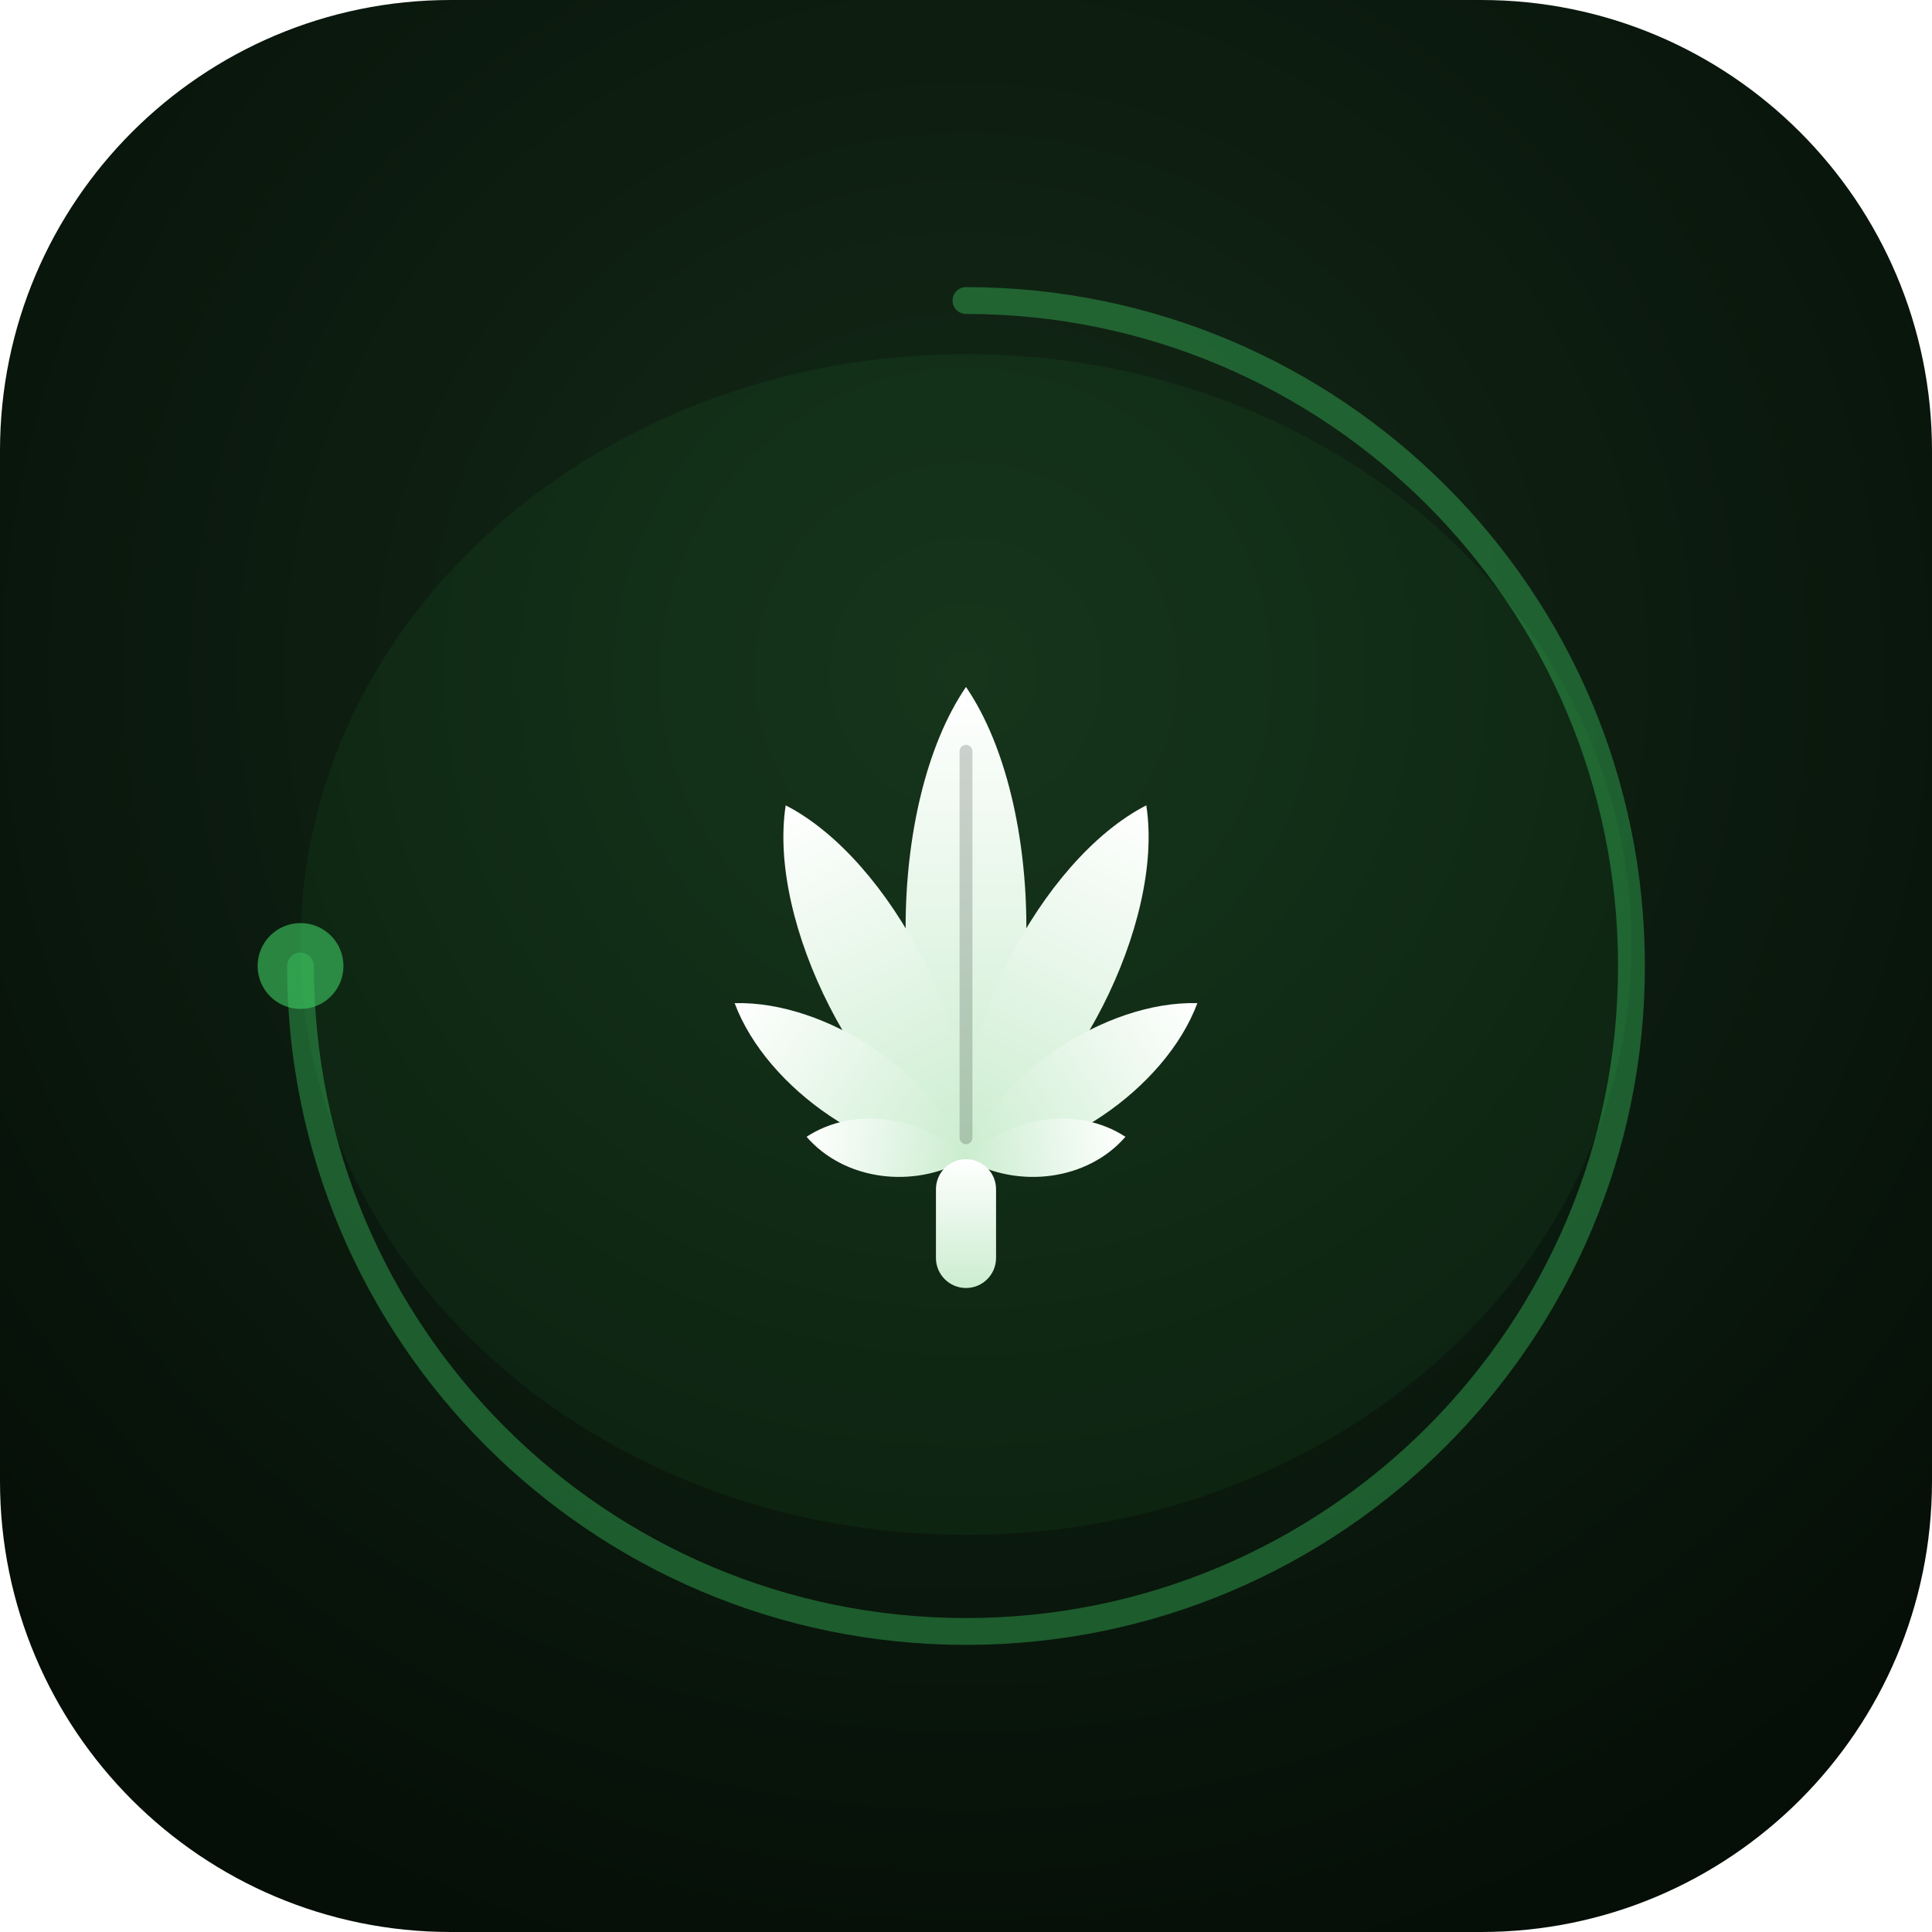
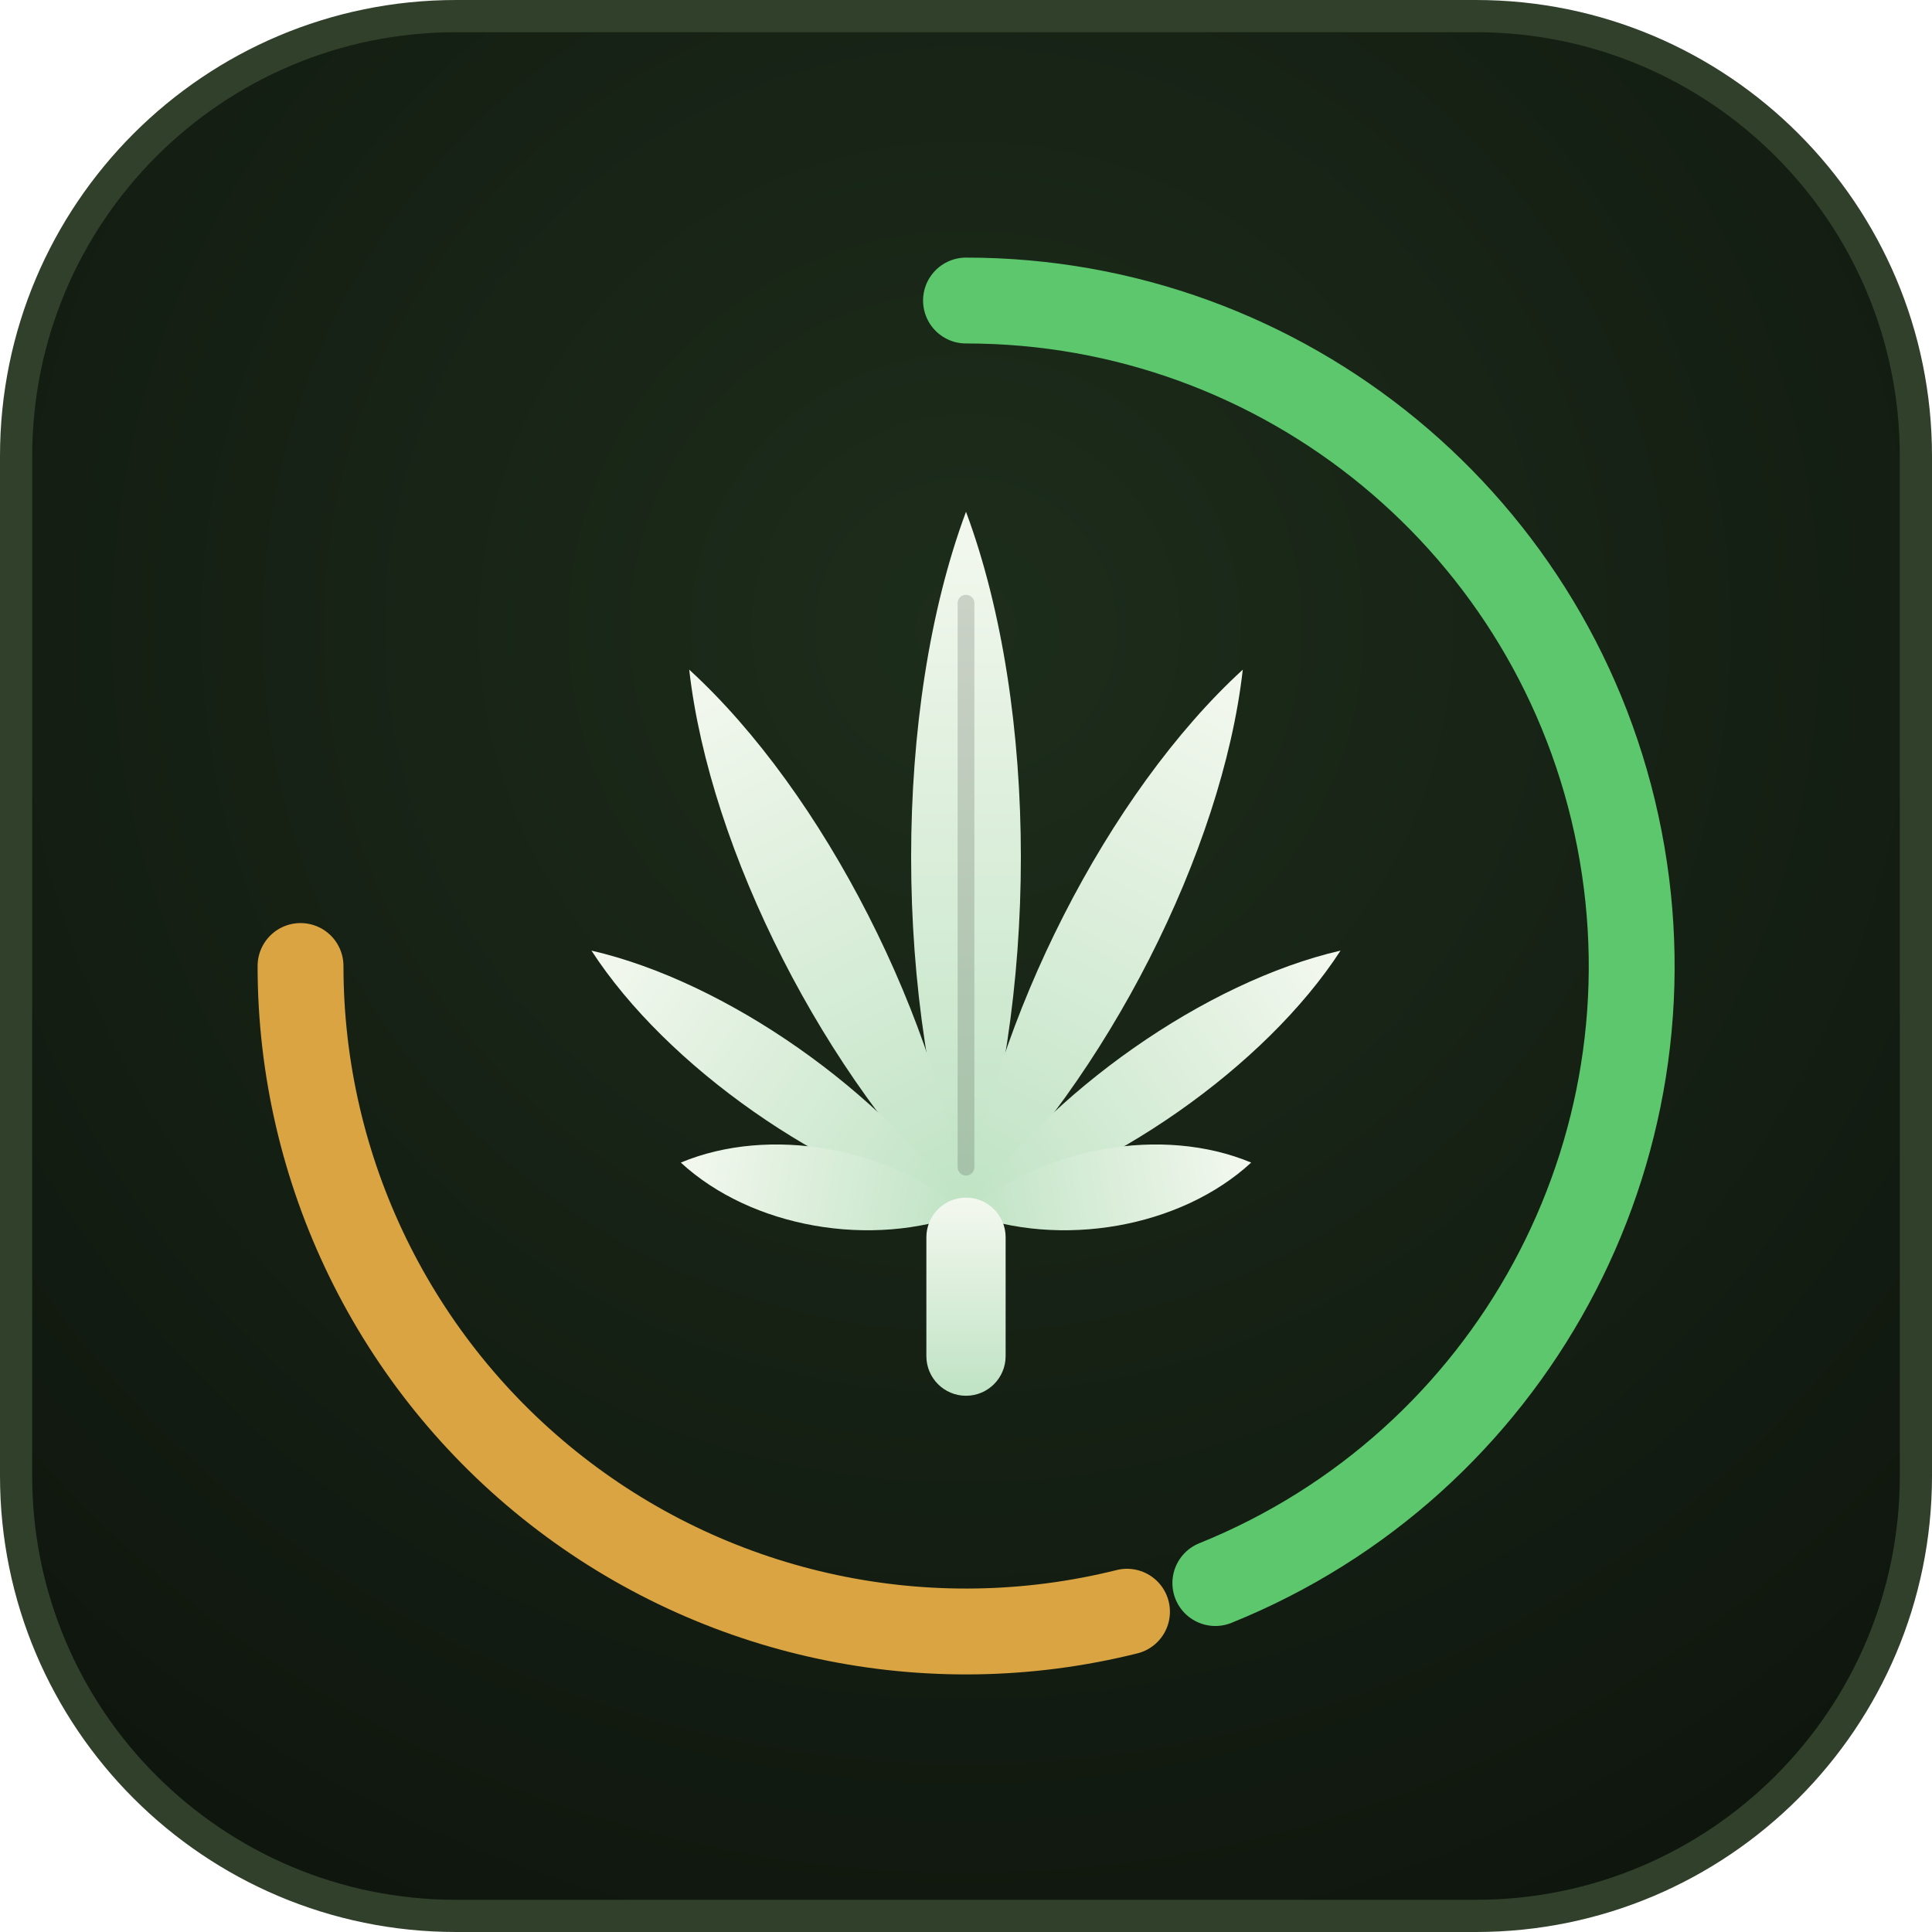
<svg xmlns="http://www.w3.org/2000/svg" viewBox="0 0 180 180">
  <defs>
-     <radialGradient id="bg" cx="50%" cy="35%" r="70%">
-       <stop offset="0%" stop-color="#142B18" />
-       <stop offset="100%" stop-color="#050E07" />
+     <radialGradient id="ct-bg" cx="50%" cy="32%" r="75%">
+       <stop offset="0" stop-color="#1D2D1B" />
+       <stop offset="1" stop-color="#0F160E" />
    </radialGradient>
-     <linearGradient id="leaf" x1="50%" y1="0%" x2="50%" y2="100%">
-       <stop offset="0%" stop-color="#FFFFFF" />
-       <stop offset="100%" stop-color="#CBEDCF" />
+     <linearGradient id="ct-leaf" x1="0" y1="0" x2="0" y2="1">
+       <stop offset="0" stop-color="#F4F8EF" />
+       <stop offset="1" stop-color="#BFE3C4" />
    </linearGradient>
  </defs>
-   <rect width="180" height="180" rx="42" fill="url(#bg)" />
-   <ellipse cx="90" cy="88" rx="62" ry="55" fill="#2EBD52" opacity="0.07" />
-   <path d="M 90 28 A 62 62 0 1 1 28 90" fill="none" stroke="#3DCC63" stroke-width="2.5" stroke-linecap="round" opacity="0.38" />
-   <circle cx="28" cy="90" r="4" fill="#3DCC63" opacity="0.6" />
-   <g transform="translate(90,108)" fill="url(#leaf)">
-     <path d="M 0 0 C -7.5 -10, -7.5 -33, 0 -44 C 7.5 -33, 7.5 -10, 0 0 Z" />
-     <path transform="rotate(27)" d="M 0 0 C -6.5 -9, -6.5 -28, 0 -37 C 6.5 -28, 6.5 -9, 0 0 Z" />
-     <path transform="rotate(-27)" d="M 0 0 C -6.5 -9, -6.5 -28, 0 -37 C 6.5 -28, 6.5 -9, 0 0 Z" />
-     <path transform="rotate(56)" d="M 0 0 C -5 -6.5, -5 -19, 0 -26 C 5 -19, 5 -6.5, 0 0 Z" />
-     <path transform="rotate(-56)" d="M 0 0 C -5 -6.5, -5 -19, 0 -26 C 5 -19, 5 -6.5, 0 0 Z" />
-     <path transform="rotate(82)" d="M 0 0 C -3.5 -4.5, -3.5 -11, 0 -15 C 3.5 -11, 3.5 -4.5, 0 0 Z" />
-     <path transform="rotate(-82)" d="M 0 0 C -3.5 -4.5, -3.5 -11, 0 -15 C 3.5 -11, 3.5 -4.5, 0 0 Z" />
-     <line x1="0" y1="-2" x2="0" y2="-38" stroke="rgba(5,14,7,0.18)" stroke-width="1.2" stroke-linecap="round" />
-     <rect x="-2.8" y="0" width="5.6" height="12" rx="2.8" />
+   <rect x="1.5" y="1.5" width="177" height="177" rx="41" fill="url(#ct-bg)" stroke="#31402B" stroke-width="3" />
+   <path d="M 90.00 28.00 A 62 62 0 0 1 113.23 147.49" fill="none" stroke="#5CC76C" stroke-width="8" stroke-linecap="round" />
+   <path d="M 105.00 150.16 A 62 62 0 0 1 28.00 90.00" fill="none" stroke="#D9A441" stroke-width="8" stroke-linecap="round" />
+   <g transform="translate(90,113) scale(1.42)" fill="url(#ct-leaf)">
+     <path transform="rotate(0)" d="M 0 0 C -4.8 -13.8, -4.8 -33.1, 0 -46 C 4.8 -33.1, 4.8 -13.8, 0 0 Z" />
+     <path transform="rotate(27)" d="M 0 0 C -4.2 -12.0, -4.2 -28.8, 0 -40 C 4.2 -28.8, 4.2 -12.0, 0 0 Z" />
+     <path transform="rotate(-27)" d="M 0 0 C -4.2 -12.0, -4.2 -28.8, 0 -40 C 4.2 -28.8, 4.2 -12.0, 0 0 Z" />
+     <path transform="rotate(55)" d="M 0 0 C -3.4 -9.0, -3.4 -21.6, 0 -30 C 3.4 -21.6, 3.4 -9.0, 0 0 Z" />
+     <path transform="rotate(-55)" d="M 0 0 C -3.4 -9.0, -3.4 -21.6, 0 -30 C 3.4 -21.6, 3.4 -9.0, 0 0 Z" />
+     <path transform="rotate(80)" d="M 0 0 C -3.4 -5.7, -3.4 -13.7, 0 -19 C 3.4 -13.7, 3.4 -5.7, 0 0 Z" />
+     <path transform="rotate(-80)" d="M 0 0 C -3.4 -5.7, -3.4 -13.7, 0 -19 C 3.4 -13.7, 3.4 -5.7, 0 0 Z" />
+     <line x1="0" y1="-3" x2="0" y2="-40" stroke="#0D110C" stroke-opacity=".16" stroke-width="1.1" stroke-linecap="round" />
+     <rect x="-2.6" y="-1" width="5.2" height="13" rx="2.6" />
  </g>
</svg>
